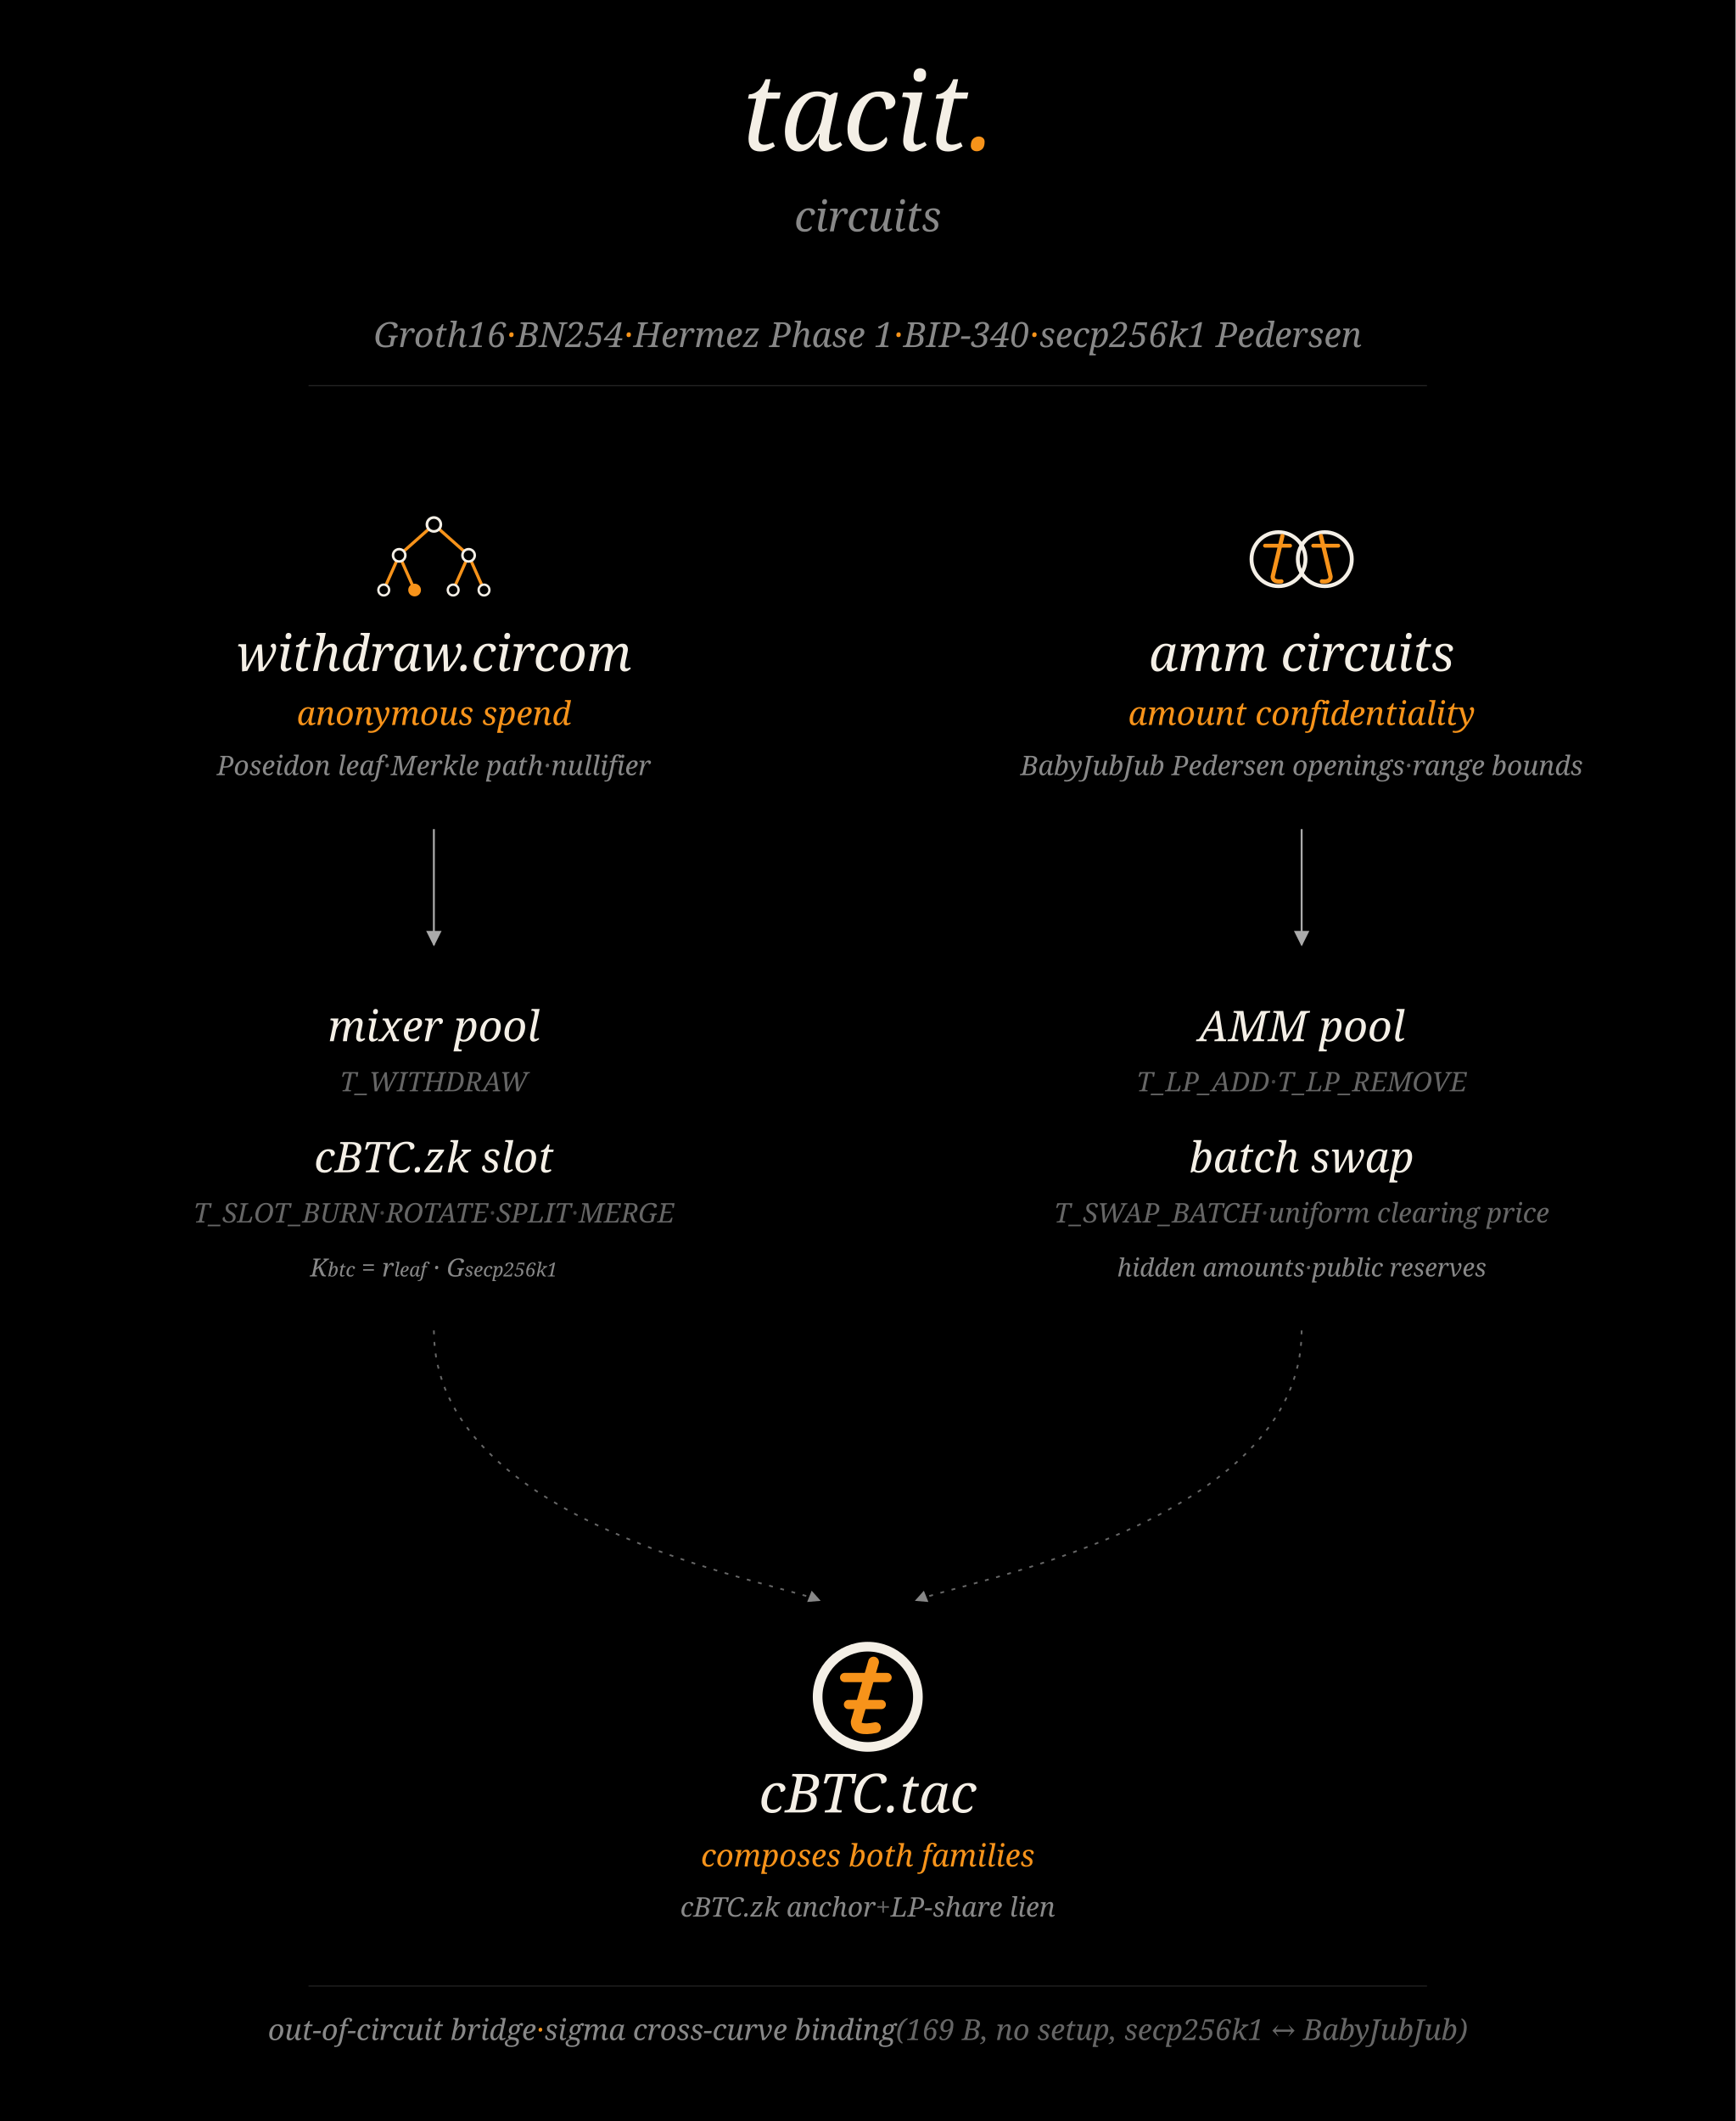
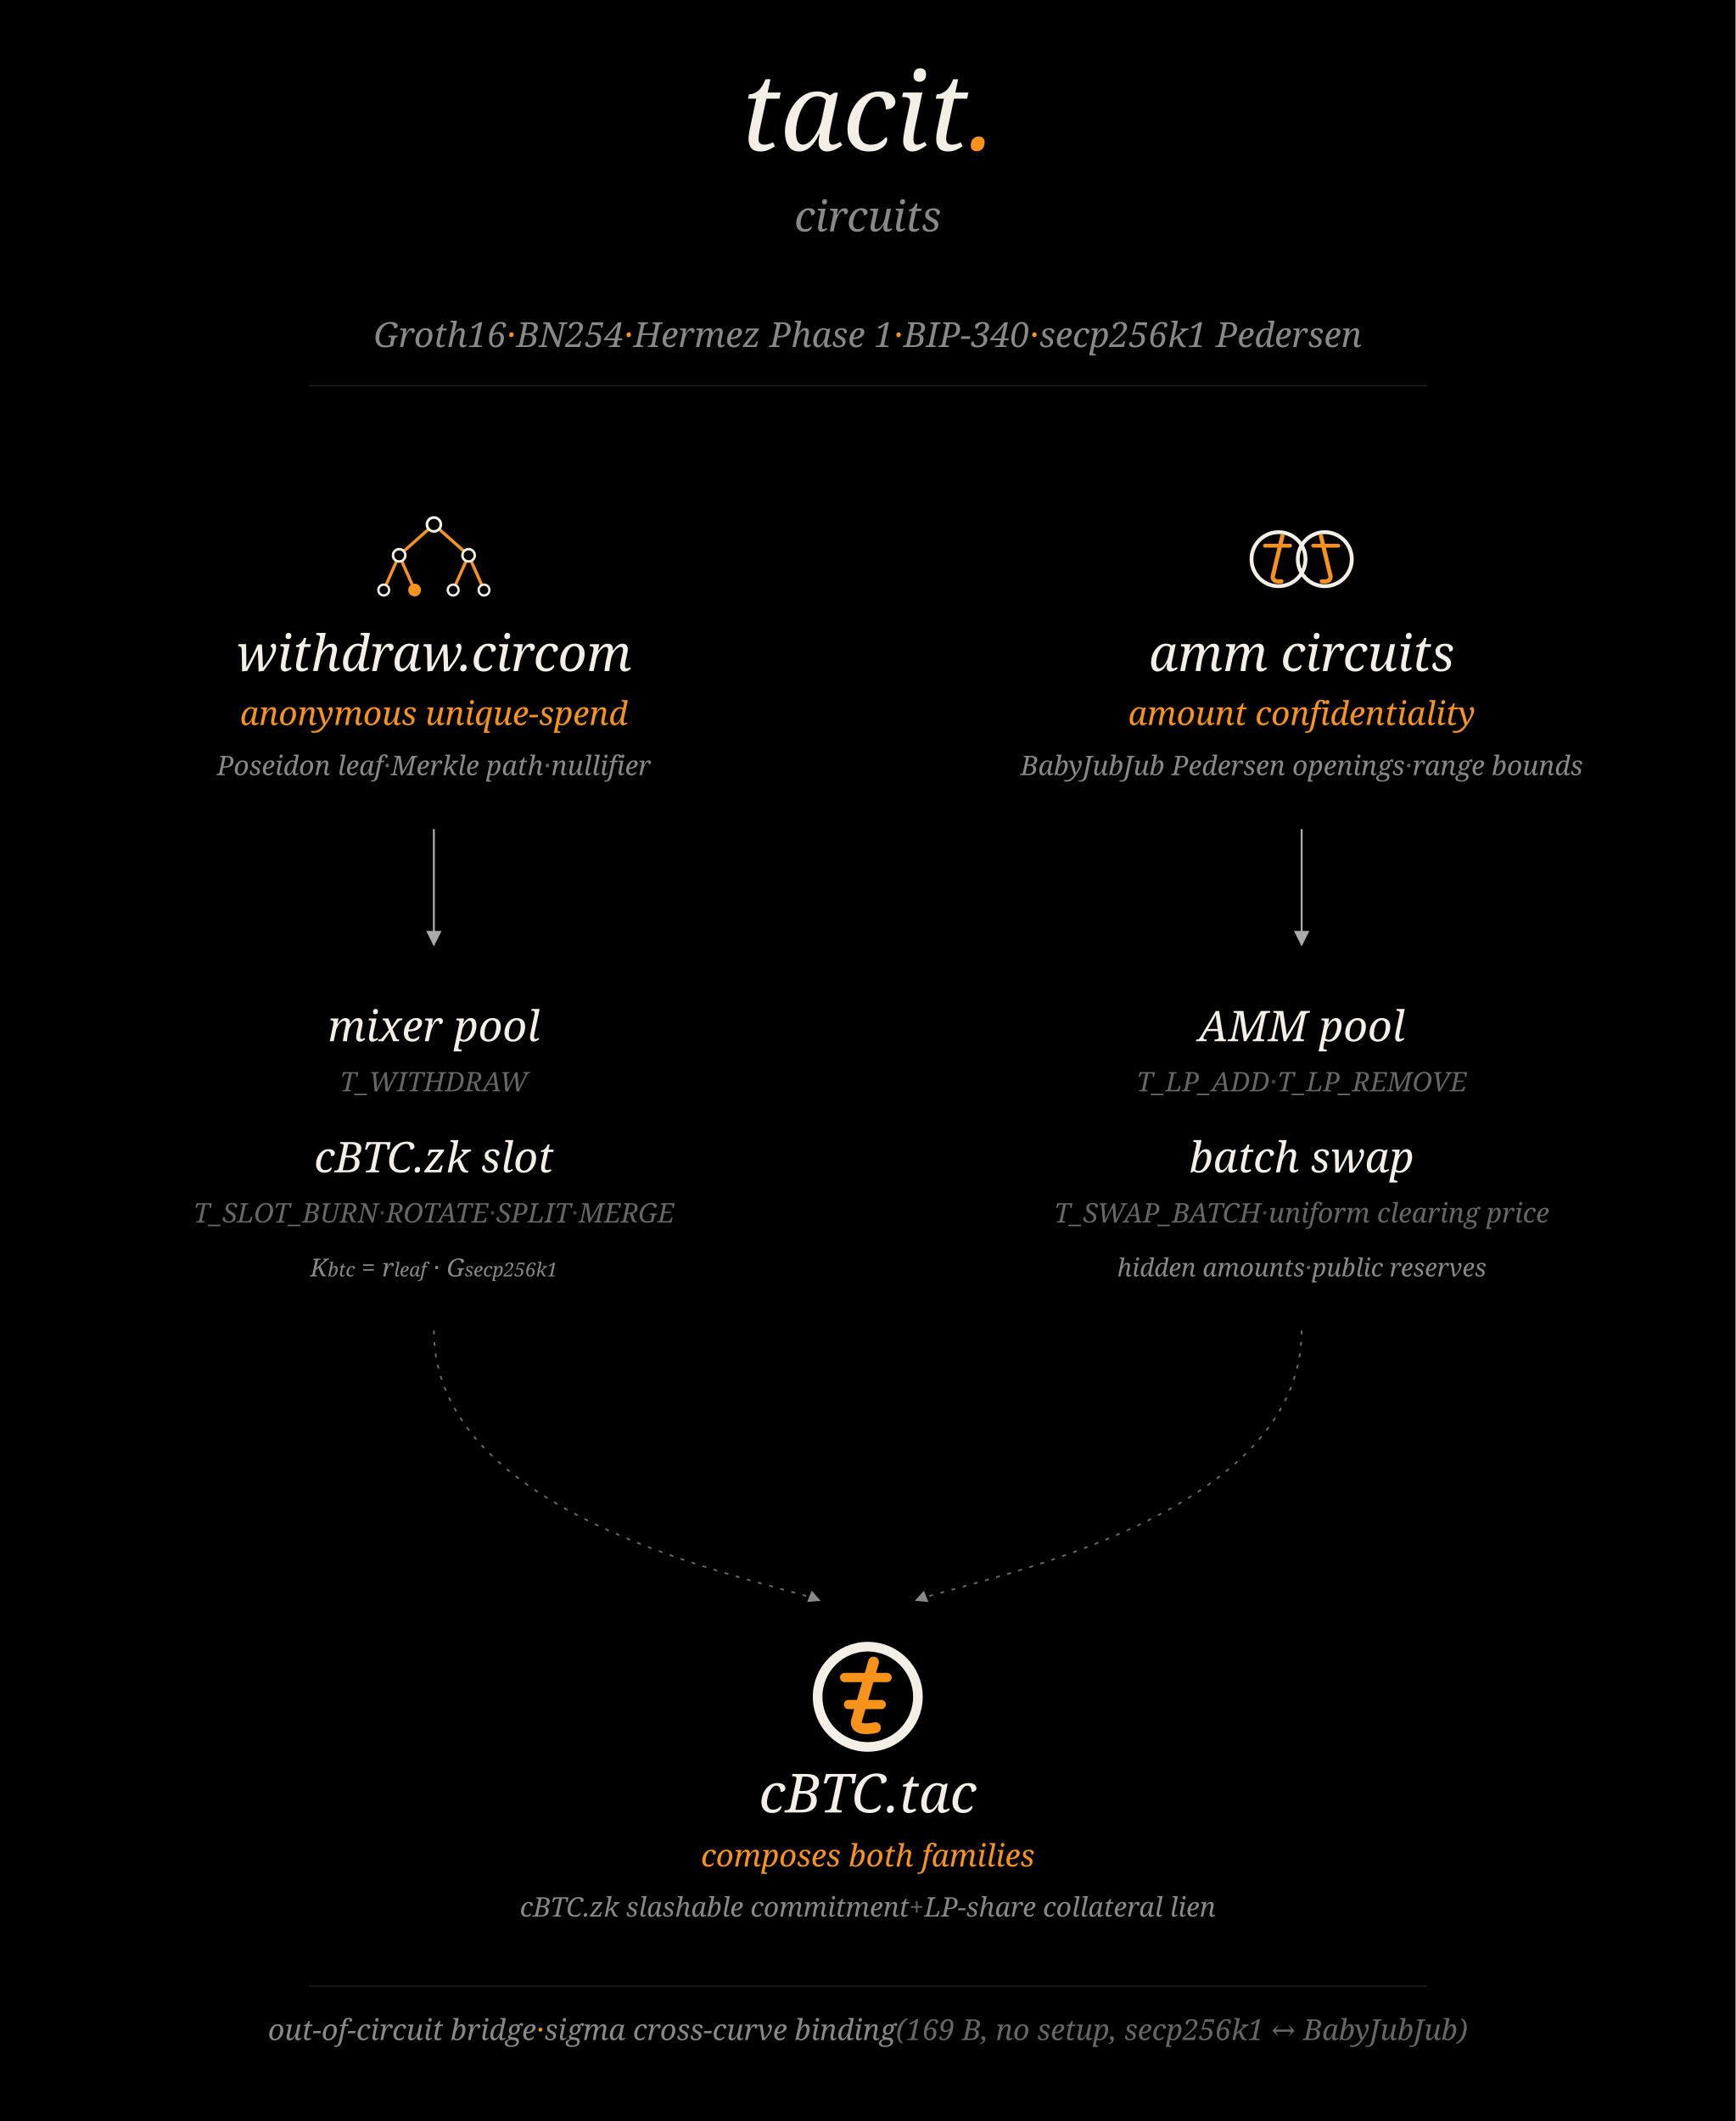
<svg xmlns="http://www.w3.org/2000/svg" viewBox="0 0 900 1100" width="900" height="1100" font-family="'Instrument Serif', 'Cormorant Garamond', Georgia, serif">
  <defs>
    <marker id="arrowDown" viewBox="0 0 10 10" refX="9" refY="5" markerWidth="8" markerHeight="8" orient="auto">
      <path d="M0,0 L10,5 L0,10 z" fill="#aaa" />
    </marker>
    <marker id="arrowConverge" viewBox="0 0 10 10" refX="9" refY="5" markerWidth="7" markerHeight="7" orient="auto">
      <path d="M0,0 L10,5 L0,10 z" fill="#888" />
    </marker>
    <symbol id="g-merkle" viewBox="0 0 64 48">
      <line x1="32" y1="6" x2="14" y2="22" stroke="#f7931a" stroke-width="1.6" />
      <line x1="32" y1="6" x2="50" y2="22" stroke="#f7931a" stroke-width="1.6" />
      <line x1="14" y1="22" x2="6" y2="40" stroke="#f7931a" stroke-width="1.6" />
      <line x1="14" y1="22" x2="22" y2="40" stroke="#f7931a" stroke-width="1.6" />
      <line x1="50" y1="22" x2="42" y2="40" stroke="#f7931a" stroke-width="1.6" />
      <line x1="50" y1="22" x2="58" y2="40" stroke="#f7931a" stroke-width="1.6" />
      <circle cx="32" cy="6" r="3.6" fill="#000" stroke="#f4efe6" stroke-width="1.4" />
      <circle cx="14" cy="22" r="3.2" fill="#000" stroke="#f4efe6" stroke-width="1.3" />
      <circle cx="50" cy="22" r="3.2" fill="#000" stroke="#f4efe6" stroke-width="1.3" />
      <circle cx="6" cy="40" r="2.8" fill="#000" stroke="#f4efe6" stroke-width="1.2" />
      <circle cx="22" cy="40" r="2.8" fill="#f7931a" stroke="#f7931a" />
      <circle cx="42" cy="40" r="2.8" fill="#000" stroke="#f4efe6" stroke-width="1.2" />
      <circle cx="58" cy="40" r="2.8" fill="#000" stroke="#f4efe6" stroke-width="1.2" />
    </symbol>
    <symbol id="g-reserves" viewBox="0 0 64 48">
      <circle cx="20" cy="24" r="14" fill="none" stroke="#f4efe6" stroke-width="2" />
      <path d="M22 12L17 33Q17 36 21.5 35.5" fill="none" stroke="#f7931a" stroke-width="2.2" stroke-linecap="round" stroke-linejoin="round" />
      <path d="M13 17L26 17" stroke="#f7931a" stroke-width="2" stroke-linecap="round" />
      <circle cx="44" cy="24" r="14" fill="none" stroke="#f4efe6" stroke-width="2" />
      <path d="M42 12L47 33Q47 36 42.5 35.5" fill="none" stroke="#f7931a" stroke-width="2.2" stroke-linecap="round" stroke-linejoin="round" />
      <path d="M38 17L51 17" stroke="#f7931a" stroke-width="2" stroke-linecap="round" />
    </symbol>
    <symbol id="g-cbtc-tac" viewBox="0 0 32 32">
      <circle cx="16" cy="16" r="13" fill="none" stroke="#f4efe6" stroke-width="2.5" />
      <path d="M17.5 7L13 22.5Q13 25 18 24" fill="none" stroke="#f7931a" stroke-width="2.8" stroke-linecap="round" stroke-linejoin="round" />
      <path d="M10 11L21 11" stroke="#f7931a" stroke-width="2.4" stroke-linecap="round" />
      <path d="M11 18L19.5 18" stroke="#f7931a" stroke-width="2.4" stroke-linecap="round" />
    </symbol>
  </defs>
  <rect width="900" height="1100" fill="#000" />
  <text x="450" y="78" font-size="56" fill="#f4efe6" text-anchor="middle" font-style="italic">tacit<tspan fill="#f7931a">.</tspan>
  </text>
  <text x="450" y="120" font-size="22" fill="#888" text-anchor="middle" font-style="italic">circuits</text>
  <text x="450" y="180" font-size="18" fill="#888" text-anchor="middle" font-style="italic">
    Groth16<tspan fill="#f7931a"> · </tspan>BN254<tspan fill="#f7931a"> · </tspan>Hermez Phase 1<tspan fill="#f7931a"> · </tspan>BIP-340<tspan fill="#f7931a"> · </tspan>secp256k1 Pedersen
  </text>
  <line x1="160" y1="200" x2="740" y2="200" stroke="#222" stroke-width="0.6" />
  <g transform="translate(225,290)">
    <use href="#g-merkle" x="-32" y="-24" width="64" height="48" />
    <text x="0" y="58" font-size="26" fill="#f4efe6" text-anchor="middle" font-style="italic">withdraw.circom</text>
-     <text x="0" y="86" font-size="17" fill="#f7931a" text-anchor="middle" font-style="italic">anonymous spend</text>
+     <text x="0" y="86" font-size="17" fill="#f7931a" text-anchor="middle" font-style="italic">anonymous unique-spend</text>
    <text x="0" y="112" font-size="14" fill="#888" text-anchor="middle" font-style="italic">Poseidon leaf<tspan fill="#666"> · </tspan>Merkle path<tspan fill="#666"> · </tspan>nullifier</text>
  </g>
  <g transform="translate(675,290)">
    <use href="#g-reserves" x="-32" y="-24" width="64" height="48" />
    <text x="0" y="58" font-size="26" fill="#f4efe6" text-anchor="middle" font-style="italic">amm circuits</text>
    <text x="0" y="86" font-size="17" fill="#f7931a" text-anchor="middle" font-style="italic">amount confidentiality</text>
    <text x="0" y="112" font-size="14" fill="#888" text-anchor="middle" font-style="italic">BabyJubJub Pedersen openings<tspan fill="#666"> · </tspan>range bounds</text>
  </g>
  <line x1="225" y1="430" x2="225" y2="490" stroke="#aaa" stroke-width="1" marker-end="url(#arrowDown)" />
  <line x1="675" y1="430" x2="675" y2="490" stroke="#aaa" stroke-width="1" marker-end="url(#arrowDown)" />
  <g transform="translate(225,540)">
    <text x="0" y="0" font-size="22" fill="#f4efe6" text-anchor="middle" font-style="italic">mixer pool</text>
    <text x="0" y="26" font-size="14" fill="#666" text-anchor="middle" font-style="italic">T_WITHDRAW</text>
    <text x="0" y="68" font-size="22" fill="#f4efe6" text-anchor="middle" font-style="italic">cBTC.zk slot</text>
    <text x="0" y="94" font-size="14" fill="#666" text-anchor="middle" font-style="italic">T_SLOT_BURN<tspan fill="#444"> · </tspan>ROTATE<tspan fill="#444"> · </tspan>SPLIT<tspan fill="#444"> · </tspan>MERGE</text>
    <text x="0" y="122" font-size="13" fill="#888" text-anchor="middle" font-style="italic">K<tspan font-size="10">btc</tspan> = r<tspan font-size="10">leaf</tspan> · G<tspan font-size="10">secp256k1</tspan>
    </text>
  </g>
  <g transform="translate(675,540)">
    <text x="0" y="0" font-size="22" fill="#f4efe6" text-anchor="middle" font-style="italic">AMM pool</text>
    <text x="0" y="26" font-size="14" fill="#666" text-anchor="middle" font-style="italic">T_LP_ADD<tspan fill="#444"> · </tspan>T_LP_REMOVE</text>
    <text x="0" y="68" font-size="22" fill="#f4efe6" text-anchor="middle" font-style="italic">batch swap</text>
    <text x="0" y="94" font-size="14" fill="#666" text-anchor="middle" font-style="italic">T_SWAP_BATCH<tspan fill="#444"> · </tspan>uniform clearing price</text>
    <text x="0" y="122" font-size="13" fill="#888" text-anchor="middle" font-style="italic">hidden amounts<tspan fill="#666"> · </tspan>public reserves</text>
  </g>
  <path d="M225,690 C225,790 400,820 425,830" fill="none" stroke="#666" stroke-width="0.9" stroke-dasharray="2 4" marker-end="url(#arrowConverge)" />
  <path d="M675,690 C675,790 500,820 475,830" fill="none" stroke="#666" stroke-width="0.9" stroke-dasharray="2 4" marker-end="url(#arrowConverge)" />
  <g transform="translate(450,880)">
    <use href="#g-cbtc-tac" x="-32" y="-32" width="64" height="64" />
    <text x="0" y="60" font-size="28" fill="#f4efe6" text-anchor="middle" font-style="italic">cBTC.tac</text>
    <text x="0" y="88" font-size="16" fill="#f7931a" text-anchor="middle" font-style="italic">composes both families</text>
-     <text x="0" y="114" font-size="14" fill="#888" text-anchor="middle" font-style="italic">cBTC.zk anchor<tspan fill="#666"> + </tspan>LP-share lien</text>
+     <text x="0" y="114" font-size="14" fill="#888" text-anchor="middle" font-style="italic">cBTC.zk slashable commitment<tspan fill="#666"> + </tspan>LP-share collateral lien</text>
  </g>
  <line x1="160" y1="1030" x2="740" y2="1030" stroke="#222" stroke-width="0.6" />
  <text x="450" y="1058" font-size="15" fill="#888" text-anchor="middle" font-style="italic">
    out-of-circuit bridge<tspan fill="#f7931a"> · </tspan>sigma cross-curve binding<tspan fill="#666">  (169 B, no setup, secp256k1 ↔ BabyJubJub)</tspan>
  </text>
</svg>
